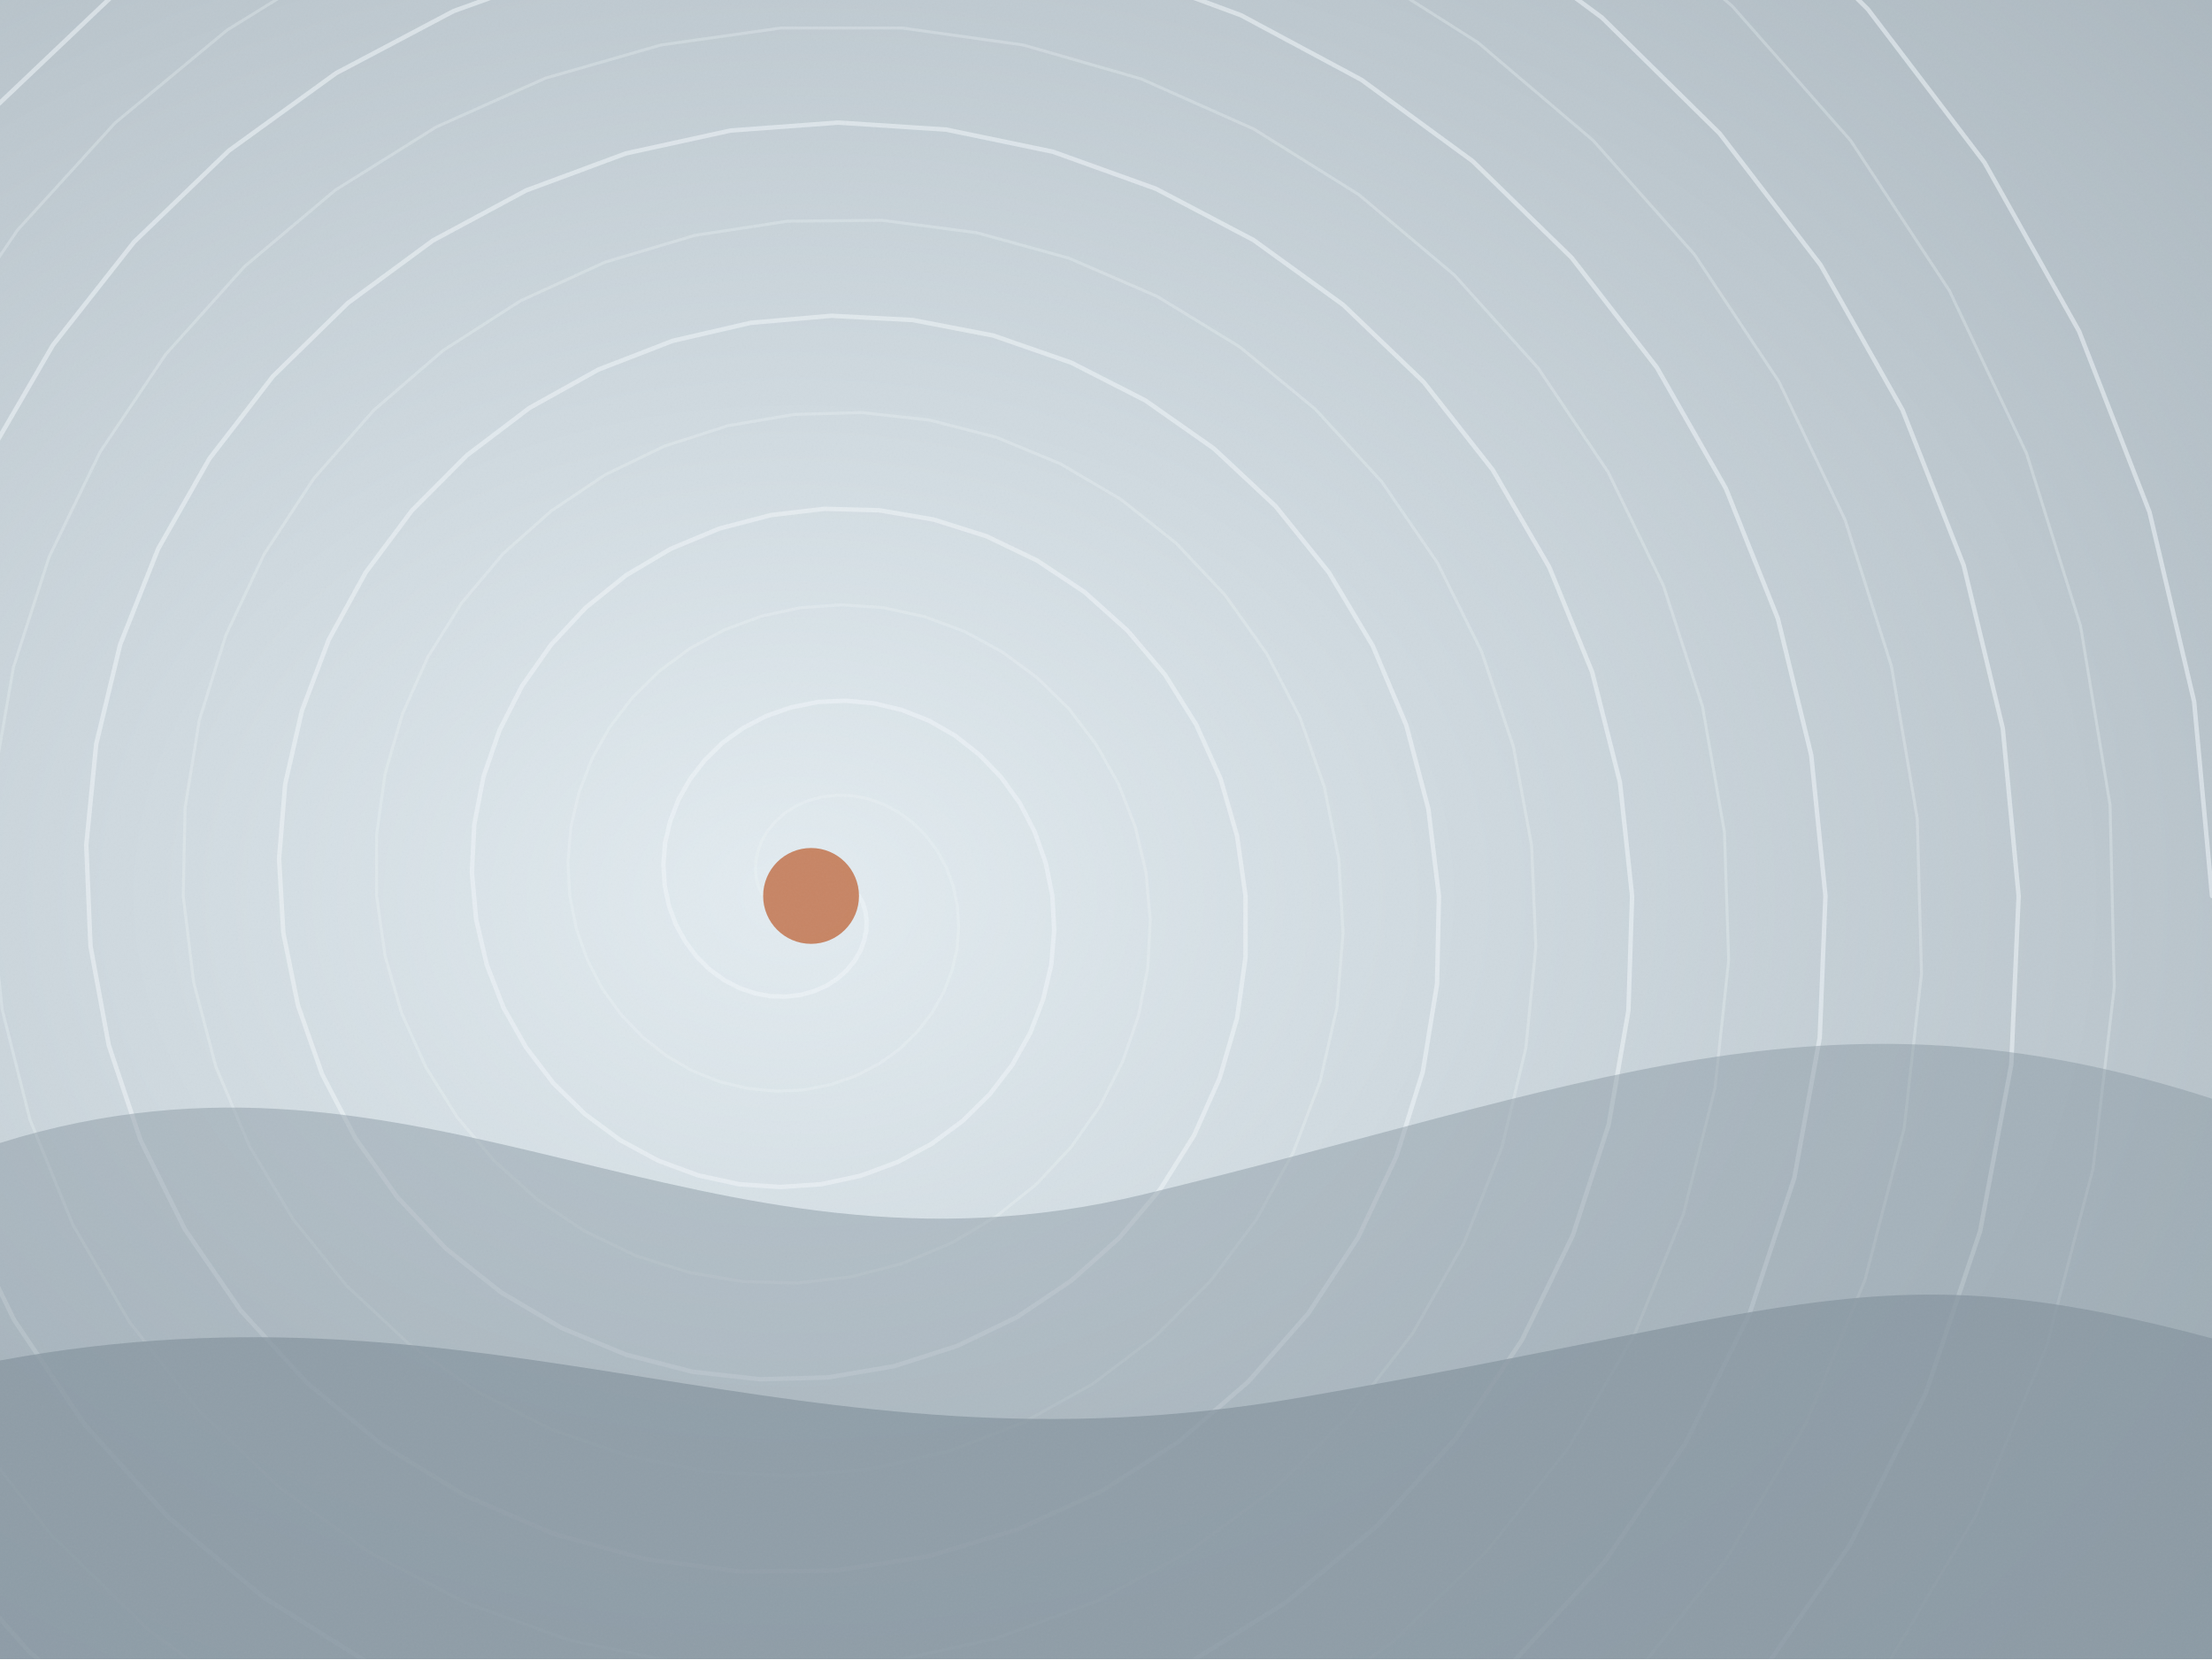
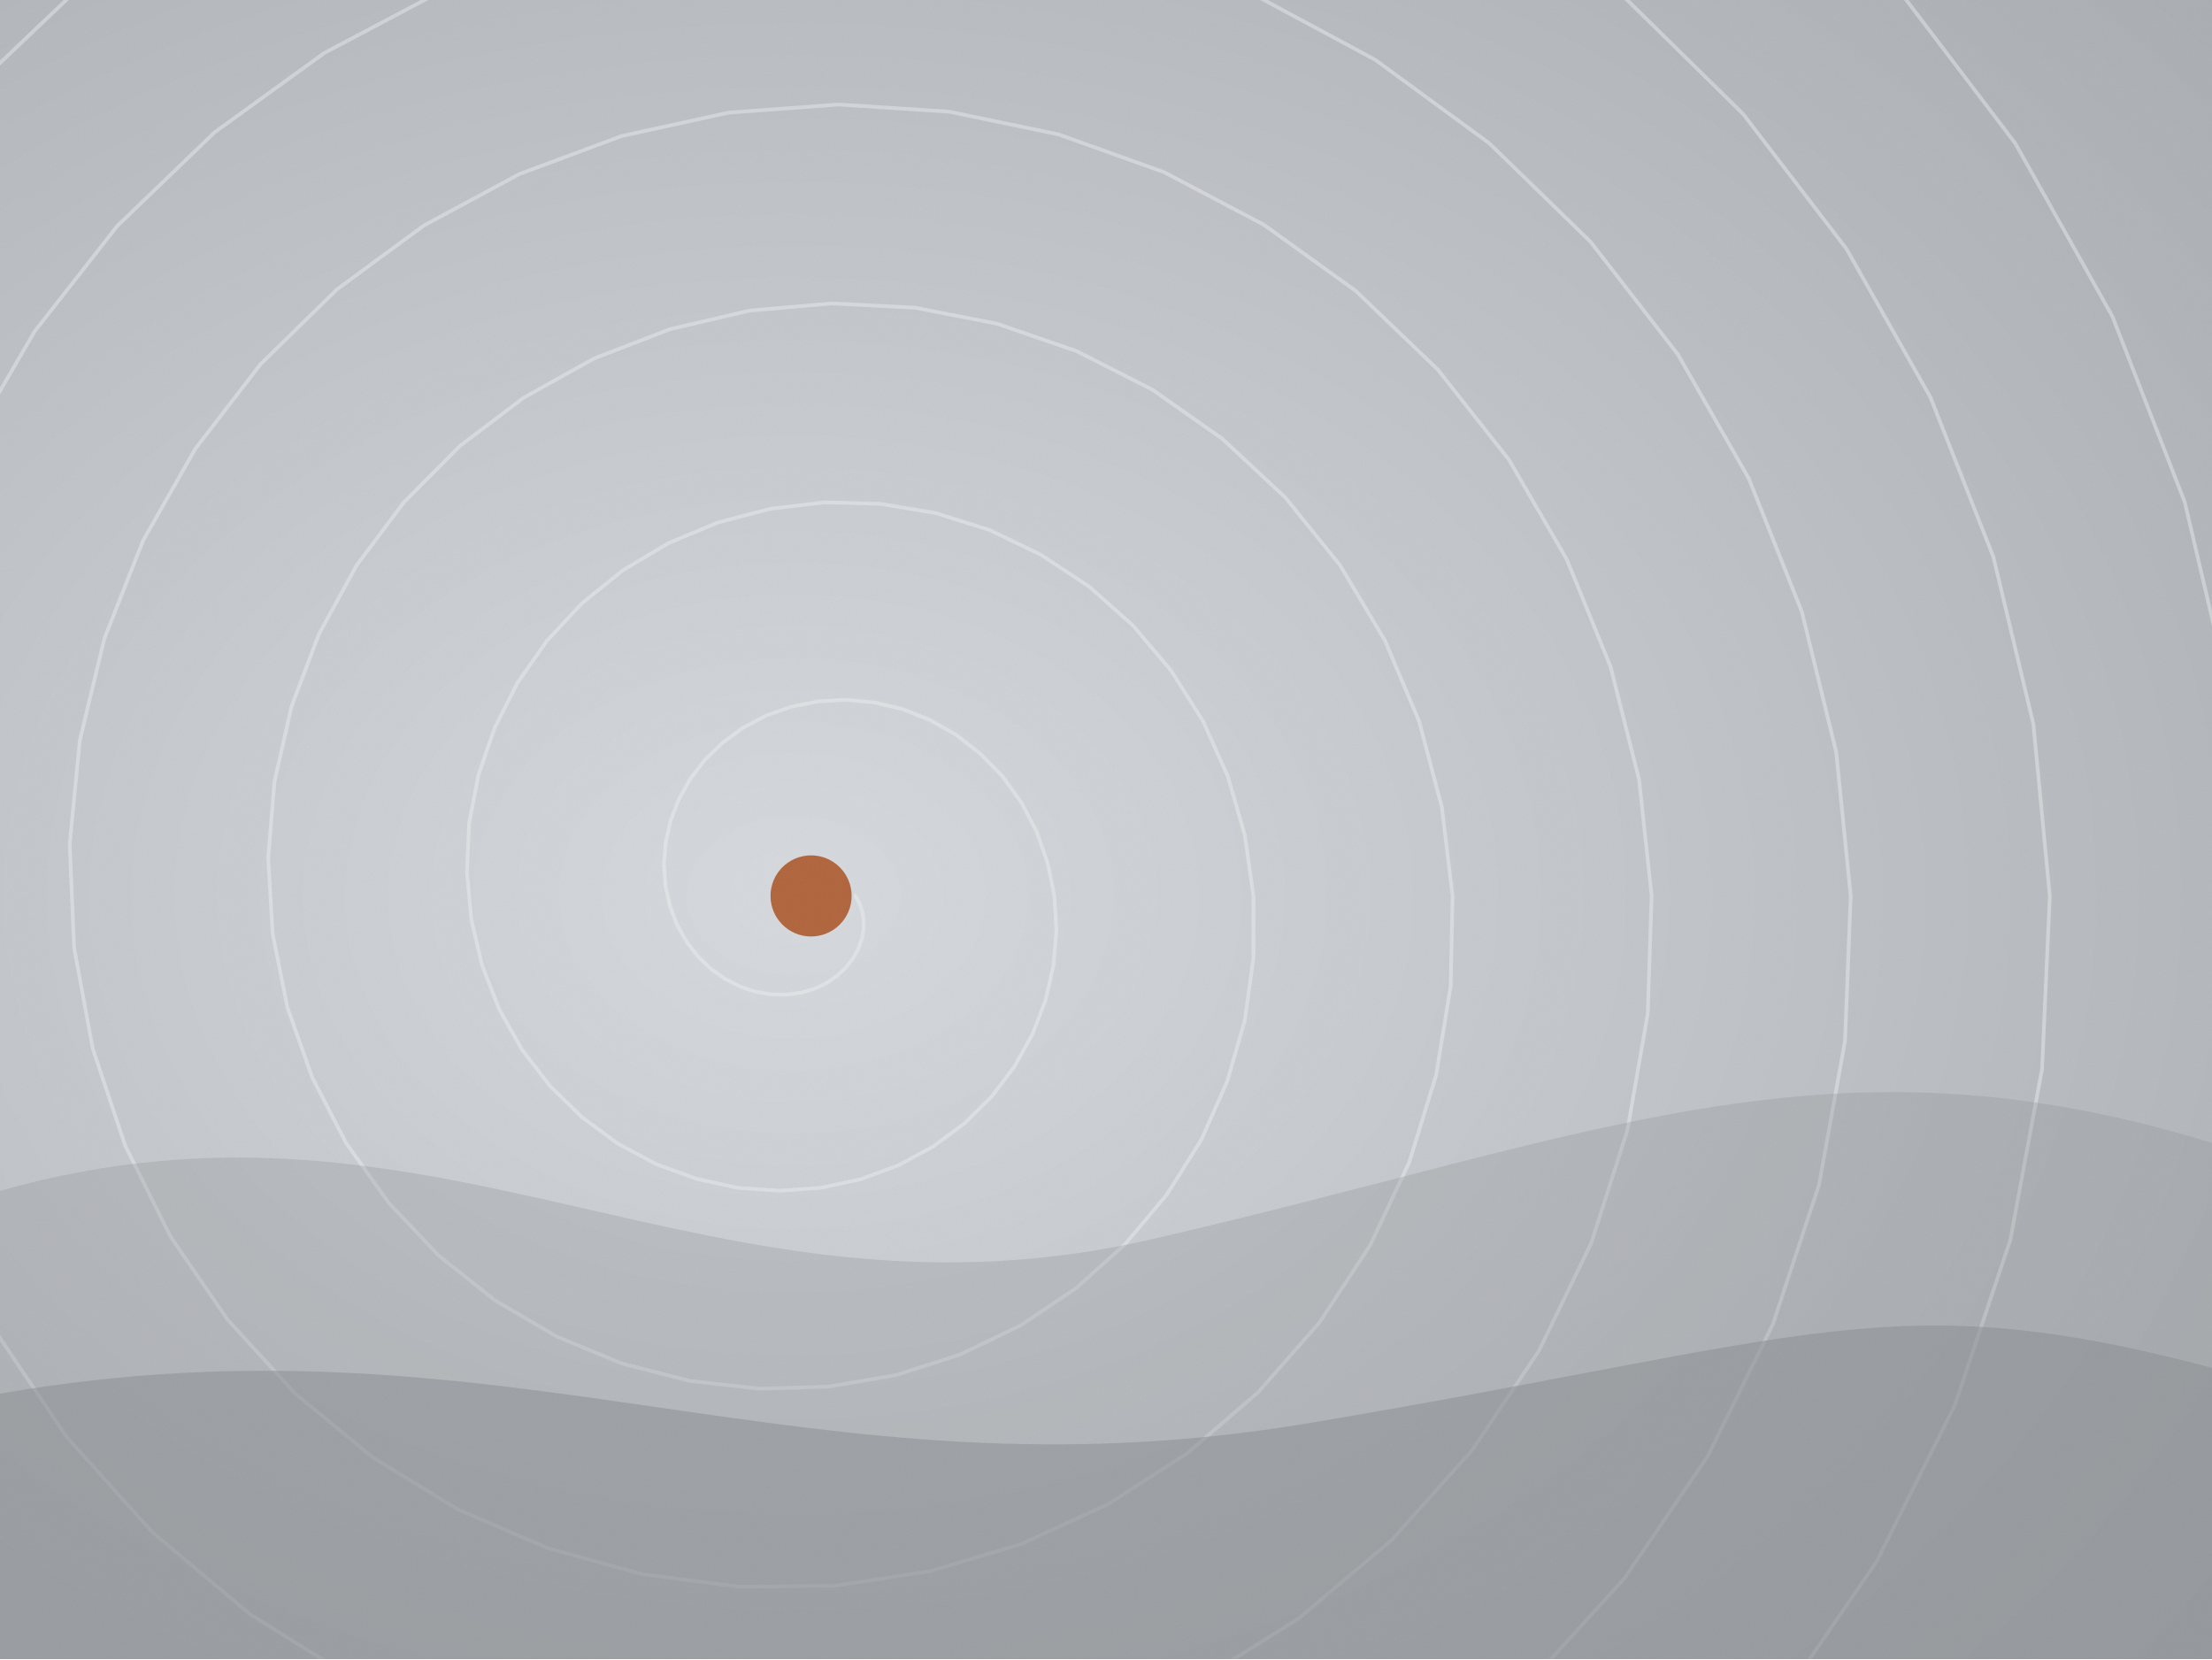
<svg xmlns="http://www.w3.org/2000/svg" viewBox="0 0 1200 900" preserveAspectRatio="xMidYMid slice" role="img" aria-hidden="true">
  <defs>
-     <radialGradient id="g-lecture" cx="36%" cy="54%" r="88%">
-       <stop offset="0" stop-color="#e3ecf1" />
-       <stop offset="1" stop-color="#a9b5bd" />
+     <radialGradient id="g-lecture" cx="36%" cy="54%" r="90%">
+       <stop offset="0" stop-color="#d5d8dc" />
+       <stop offset="1" stop-color="#a6aaae" />
    </radialGradient>
    <filter id="f-lecture">
      <feTurbulence type="fractalNoise" baseFrequency="0.9" numOctaves="3" />
      <feColorMatrix type="saturate" values="0" />
    </filter>
  </defs>
  <rect width="1200" height="900" fill="url(#g-lecture)" />
-   <g fill="none" stroke="#f0f6f9" stroke-linecap="round">
-     <path d="M 466.0 486.0 L 468.1 489.9 L 469.5 494.5 L 470.1 499.4 L 470.0 504.7 L 468.8 510.2 L 466.8 515.7 L 463.7 521.1 L 459.6 526.1 L 454.5 530.7 L 448.6 534.6 L 441.8 537.6 L 434.4 539.7 L 426.4 540.6 L 418.0 540.4 L 409.5 538.8 L 401.0 535.9 L 392.8 531.6 L 385.0 525.9 L 378.0 519.0 L 371.8 510.8 L 366.7 501.6 L 362.9 491.4 L 360.6 480.4 L 359.9 469.0 L 360.8 457.2 L 363.6 445.4 L 368.1 433.7 L 374.4 422.6 L 382.4 412.3 L 392.0 402.9 L 403.2 394.9 L 415.7 388.4 L 429.2 383.7 L 443.7 380.8 L 458.7 380.1 L 474.0 381.5 L 489.2 385.1 L 504.1 391.0 L 518.2 399.1 L 531.3 409.4 L 543.1 421.6 L 553.2 435.6 L 561.3 451.2 L 567.3 468.1 L 570.9 486.0 L 571.9 504.5 L 570.3 523.4 L 565.9 542.1 L 558.9 560.3 L 549.2 577.6 L 536.9 593.6 L 522.3 608.0 L 505.5 620.4 L 486.9 630.4 L 466.8 637.8 L 445.5 642.4 L 423.4 643.9 L 401.0 642.4 L 378.8 637.6 L 357.1 629.6 L 336.5 618.5 L 317.4 604.4 L 300.2 587.6 L 285.4 568.2 L 273.2 546.7 L 264.1 523.4 L 258.3 498.7 L 256.0 473.1 L 257.3 447.2 L 262.3 421.3 L 271.0 396.1 L 283.2 372.1 L 298.9 349.8 L 317.8 329.6 L 339.6 312.1 L 363.9 297.7 L 390.3 286.7 L 418.3 279.4 L 447.3 276.0 L 476.9 276.8 L 506.4 281.8 L 535.2 290.9 L 562.7 304.1 L 588.4 321.2 L 611.6 342.0 L 632.0 366.0 L 648.9 393.0 L 662.1 422.3 L 671.1 453.5 L 675.7 486.0 L 675.7 519.1 L 671.1 552.3 L 661.7 584.7 L 647.8 615.8 L 629.5 645.0 L 607.1 671.6 L 580.9 694.9 L 551.5 714.6 L 519.3 730.1 L 485.0 741.1 L 449.1 747.2 L 412.4 748.2 L 375.6 744.1 L 339.5 734.8 L 304.7 720.4 L 271.9 701.1 L 241.9 677.3 L 215.4 649.2 L 192.8 617.4 L 174.7 582.6 L 161.6 545.2 L 153.7 506.0 L 151.4 465.8 L 154.7 425.4 L 163.8 385.5 L 178.4 346.9 L 198.4 310.5 L 223.5 276.9 L 253.3 247.0 L 287.2 221.3 L 324.6 200.5 L 364.9 184.9 L 407.3 175.1 L 451.0 171.3 L 495.1 173.6 L 538.8 182.0 L 581.1 196.7 L 621.3 217.2 L 658.5 243.3 L 692.0 274.6 L 720.9 310.5 L 744.7 350.3 L 762.9 393.4 L 774.9 438.9 L 780.6 486.0 L 779.6 533.7 L 771.9 581.2 L 757.5 627.4 L 736.7 671.4 L 709.8 712.4 L 677.2 749.5 L 639.6 781.9 L 597.5 808.9 L 551.7 829.8 L 503.2 844.3 L 452.8 852.0 L 401.5 852.5 L 350.3 845.8 L 300.2 832.0 L 252.2 811.2 L 207.4 783.8 L 166.5 750.1 L 130.5 710.8 L 100.2 666.7 L 76.2 618.4 L 59.0 567.0 L 49.1 513.3 L 46.8 458.5 L 52.2 403.6 L 65.2 349.6 L 85.8 297.7 L 113.6 248.8 L 148.1 204.1 L 188.7 164.4 L 234.8 130.5 L 285.4 103.3 L 339.6 83.2 L 396.4 70.8 L 454.7 66.5 L 513.3 70.3 L 571.2 82.3 L 627.1 102.4 L 680.0 130.2 L 728.7 165.4 L 772.3 207.2 L 809.8 254.9 L 840.5 307.7 L 863.7 364.5 L 878.8 424.3 L 885.4 486.0 L 883.4 548.3 L 872.7 610.1 L 853.3 670.0 L 825.6 727.0 L 790.1 779.8 L 747.4 827.4 L 698.2 868.8 L 643.4 903.1 L 584.1 929.6 L 521.4 947.6 L 456.4 956.8 L 390.5 956.8 L 324.9 947.6 L 260.9 929.2 L 199.8 902.0 L 142.8 866.4 L 91.1 822.9 L 45.7 772.5 L 7.6 715.9 L -22.4 654.3 L -43.6 588.8 L -55.5 520.6 L -57.8 451.2 L -50.4 381.8 L -33.3 313.7 L -6.8 248.4 L 28.7 187.2 L 72.7 131.3 L 124.2 81.7 L 182.3 39.7 L 246.1 6.0 L 314.2 -18.5 L 385.4 -33.5 L 458.3 -38.3 L 531.5 -33.0 L 603.6 -17.4 L 673.1 8.2 L 738.6 43.3 L 798.9 87.4 L 852.6 139.8 L 898.8 199.3 L 936.3 265.0 L 964.5 335.6 L 982.6 409.7 L 990.3 486.0 L 987.2 562.9 L 973.4 639.0 L 949.1 712.7 L 914.6 782.5 L 870.5 847.2 L 817.6 905.3 L 756.8 955.7 L 689.4 997.3 L 616.5 1029.3 L 539.6 1050.9 L 460.1 1061.6 L 379.6 1061.1 L 299.5 1049.3 L 221.6 1026.5 L 147.4 992.8 L 78.3 949.0 L 15.7 895.8 L -39.1 834.1 L -85.0 765.1 L -120.9 690.1 L -146.1 610.6 L -160.1 528.0 L -162.4 443.9 L -153.0 360.0 L -131.8 277.9 L -99.4 199.2 L -56.1 125.6 L -2.8 58.4 L 59.6 -0.9 L 129.9 -51.1 L 206.8 -91.2 L 288.8 -120.3 L 374.4 -137.7 L 462.0 -143.1 L 549.7 -136.2 L 636.0 -117.1 L 719.0 -86.1 L 797.2 -43.6 L 869.0 9.5 L 932.9 72.4 L 987.7 143.8 L 1032.1 222.4 L 1065.3 306.7 L 1086.5 395.1 L 1095.1 486.0 L 1091.1 577.5 L 1074.2 667.9 L 1044.9 755.3 L 1003.5 838.1 L 950.8 914.6 L 887.7 983.3 L 815.5 1042.7 L 735.4 1091.6 L 648.9 1129.0 L 557.8 1154.1 L 463.8 1166.4 L 368.6 1165.4 L 274.2 1151.1 L 182.4 1123.7 L 95.0 1083.6 L 13.7 1031.6 L -59.8 968.6 L -124.0 895.7 L -177.5 814.4 L -219.4 726.0 L -248.7 632.4 L -264.7 535.3 L -267.0 436.6 L -255.5 338.2 L -230.4 242.0 L -191.9 150.0 L -140.9 63.9 L -78.2 -14.4 L -4.9 -83.5 L 77.5 -141.9 L 167.5 -188.4 L 263.5 -222.0 L 363.5 -242.0 L 465.6 -247.9 L 567.9 -239.5 L 668.4 -216.9 L 765.0 -180.3 L 855.9 -130.5 L 939.2 -68.4 L 1013.3 5.0 L 1076.6 88.2 L 1127.9 179.7 L 1166.1 277.8 L 1190.3 380.6 L 1200.0 486.0" stroke-width="2.4" stroke-opacity=".55" />
-     <path d="M 414.0 486.0 L 411.9 482.1 L 410.5 477.5 L 409.9 472.6 L 410.0 467.3 L 411.2 461.8 L 413.2 456.3 L 416.3 450.9 L 420.4 445.9 L 425.5 441.3 L 431.4 437.4 L 438.2 434.4 L 445.6 432.3 L 453.6 431.4 L 462.0 431.6 L 470.5 433.2 L 479.0 436.1 L 487.2 440.4 L 495.0 446.1 L 502.0 453.0 L 508.2 461.2 L 513.3 470.4 L 517.1 480.6 L 519.4 491.6 L 520.1 503.0 L 519.2 514.8 L 516.4 526.6 L 511.9 538.3 L 505.6 549.4 L 497.6 559.7 L 488.0 569.1 L 476.8 577.1 L 464.3 583.6 L 450.8 588.3 L 436.3 591.2 L 421.3 591.9 L 406.0 590.5 L 390.8 586.9 L 375.9 581.0 L 361.8 572.9 L 348.7 562.6 L 336.9 550.4 L 326.8 536.4 L 318.7 520.8 L 312.7 503.9 L 309.1 486.0 L 308.1 467.5 L 309.7 448.6 L 314.1 429.9 L 321.1 411.7 L 330.8 394.4 L 343.1 378.4 L 357.7 364.0 L 374.5 351.6 L 393.1 341.6 L 413.2 334.2 L 434.5 329.6 L 456.6 328.1 L 479.0 329.6 L 501.2 334.4 L 522.9 342.4 L 543.5 353.5 L 562.6 367.6 L 579.8 384.4 L 594.6 403.8 L 606.8 425.3 L 615.9 448.6 L 621.7 473.3 L 624.0 498.9 L 622.7 524.8 L 617.7 550.7 L 609.0 575.9 L 596.8 599.9 L 581.1 622.2 L 562.2 642.4 L 540.4 659.9 L 516.1 674.3 L 489.7 685.3 L 461.7 692.6 L 432.7 696.0 L 403.1 695.2 L 373.6 690.2 L 344.8 681.1 L 317.3 667.9 L 291.6 650.8 L 268.4 630.0 L 248.0 606.0 L 231.1 579.0 L 217.9 549.7 L 208.9 518.5 L 204.3 486.0 L 204.3 452.9 L 208.9 419.7 L 218.3 387.3 L 232.2 356.2 L 250.5 327.0 L 272.9 300.4 L 299.1 277.1 L 328.5 257.4 L 360.7 241.9 L 395.0 230.9 L 430.9 224.8 L 467.6 223.8 L 504.4 227.9 L 540.5 237.2 L 575.3 251.6 L 608.1 270.9 L 638.1 294.7 L 664.6 322.8 L 687.2 354.6 L 705.3 389.4 L 718.4 426.8 L 726.3 466.0 L 728.6 506.2 L 725.3 546.6 L 716.2 586.5 L 701.6 625.1 L 681.6 661.5 L 656.5 695.1 L 626.7 725.0 L 592.8 750.7 L 555.4 771.5 L 515.1 787.1 L 472.7 796.9 L 429.0 800.7 L 384.9 798.4 L 341.2 790.0 L 298.9 775.3 L 258.7 754.8 L 221.5 728.7 L 188.0 697.4 L 159.1 661.5 L 135.3 621.7 L 117.1 578.6 L 105.1 533.1 L 99.4 486.0 L 100.4 438.3 L 108.1 390.8 L 122.5 344.6 L 143.3 300.6 L 170.2 259.6 L 202.8 222.5 L 240.4 190.1 L 282.5 163.1 L 328.3 142.2 L 376.8 127.7 L 427.2 120.0 L 478.5 119.5 L 529.7 126.2 L 579.8 140.0 L 627.8 160.8 L 672.6 188.2 L 713.5 221.9 L 749.5 261.2 L 779.8 305.3 L 803.8 353.6 L 821.0 405.0 L 830.9 458.7 L 833.2 513.5 L 827.8 568.4 L 814.8 622.4 L 794.2 674.3 L 766.4 723.2 L 731.9 767.9 L 691.3 807.6 L 645.2 841.5 L 594.6 868.7 L 540.4 888.8 L 483.6 901.2 L 425.3 905.5 L 366.7 901.7 L 308.8 889.7 L 252.9 869.6 L 200.0 841.8 L 151.3 806.6 L 107.7 764.8 L 70.2 717.1 L 39.5 664.3 L 16.3 607.5 L 1.2 547.7 L -5.4 486.0 L -3.4 423.7 L 7.3 361.9 L 26.7 302.0 L 54.4 245.0 L 89.9 192.2 L 132.6 144.6 L 181.8 103.2 L 236.6 68.9 L 295.9 42.4 L 358.6 24.4 L 423.6 15.2 L 489.5 15.2 L 555.1 24.4 L 619.1 42.8 L 680.2 70.0 L 737.2 105.6 L 788.9 149.1 L 834.3 199.5 L 872.4 256.1 L 902.4 317.7 L 923.6 383.2 L 935.5 451.4 L 937.8 520.8 L 930.4 590.2 L 913.3 658.3 L 886.8 723.6 L 851.3 784.8 L 807.3 840.7 L 755.8 890.3 L 697.7 932.3 L 633.9 966.0 L 565.8 990.5 L 494.6 1005.5 L 421.7 1010.3 L 348.5 1005.0 L 276.4 989.4 L 206.9 963.8 L 141.4 928.7 L 81.1 884.6 L 27.4 832.2 L -18.8 772.7 L -56.3 707.0 L -84.5 636.4 L -102.6 562.3 L -110.3 486.0 L -107.2 409.1 L -93.4 333.0 L -69.1 259.3 L -34.6 189.5 L 9.5 124.8 L 62.4 66.7 L 123.2 16.3 L 190.6 -25.3 L 263.5 -57.3 L 340.4 -78.9 L 419.9 -89.6 L 500.4 -89.1 L 580.5 -77.3 L 658.4 -54.5 L 732.6 -20.8 L 801.7 23.0 L 864.3 76.2 L 919.1 137.9 L 965.0 206.9 L 1000.9 281.9 L 1026.1 361.4 L 1040.1 444.0 L 1042.4 528.1 L 1033.0 612.0 L 1011.8 694.1 L 979.4 772.8 L 936.1 846.4 L 882.8 913.6 L 820.4 972.9 L 750.1 1023.1 L 673.2 1063.2 L 591.2 1092.3 L 505.6 1109.7 L 418.0 1115.1 L 330.3 1108.2 L 244.0 1089.1 L 161.0 1058.1 L 82.8 1015.6 L 11.0 962.5 L -52.9 899.6 L -107.7 828.2 L -152.1 749.6 L -185.3 665.3 L -206.5 576.9 L -215.1 486.0 L -211.1 394.5 L -194.2 304.1 L -164.9 216.7 L -123.5 133.9 L -70.8 57.4 L -7.7 -11.3 L 64.5 -70.7 L 144.6 -119.6 L 231.1 -157.0 L 322.2 -182.1 L 416.2 -194.4 L 511.4 -193.4 L 605.8 -179.1 L 697.6 -151.7 L 785.0 -111.6 L 866.3 -59.6 L 939.8 3.4 L 1004.0 76.3 L 1057.5 157.6 L 1099.4 246.0 L 1128.7 339.6 L 1144.7 436.7 L 1147.0 535.4 L 1135.5 633.8 L 1110.4 730.0 L 1071.9 822.0 L 1020.9 908.1 L 958.2 986.4 L 884.9 1055.5 L 802.5 1113.9 L 712.5 1160.4 L 616.5 1194.0 L 516.5 1214.0 L 414.4 1219.9 L 312.1 1211.5 L 211.6 1188.9 L 115.0 1152.3 L 24.1 1102.5 L -59.2 1040.4 L -133.3 967.0 L -196.6 883.8 L -247.9 792.3 L -286.1 694.2 L -310.3 591.4 L -320.0 486.0" stroke-width="1.6" stroke-opacity=".28" />
-   </g>
-   <path d="M0 620 C 230 548 380 706 620 648 S 990 528 1200 596 L1200 900 L0 900 Z" fill="#8795a0" fill-opacity=".45" />
-   <path d="M0 738 C 270 688 430 806 706 758 S 1020 678 1200 726 L1200 900 L0 900 Z" fill="#8795a0" fill-opacity=".75" />
-   <circle cx="440" cy="486" r="26" fill="#c47a56" fill-opacity=".9" />
-   <rect width="1200" height="900" filter="url(#f-lecture)" opacity=".045" />
+   <path d="M 464.0 486.0 L 466.1 489.7 L 467.7 493.9 L 468.5 498.7 L 468.5 503.8 L 467.6 509.1 L 465.7 514.5 L 462.8 519.8 L 458.9 524.8 L 454.1 529.4 L 448.3 533.3 L 441.8 536.4 L 434.5 538.5 L 426.6 539.6 L 418.4 539.4 L 410.0 538.0 L 401.6 535.2 L 393.4 531.0 L 385.6 525.5 L 378.5 518.7 L 372.3 510.6 L 367.2 501.5 L 363.4 491.4 L 361.0 480.5 L 360.2 469.0 L 361.1 457.3 L 363.7 445.4 L 368.2 433.8 L 374.4 422.6 L 382.4 412.2 L 392.0 402.9 L 403.1 394.8 L 415.6 388.2 L 429.2 383.4 L 443.7 380.5 L 458.8 379.6 L 474.1 381.0 L 489.4 384.6 L 504.4 390.5 L 518.7 398.6 L 531.9 408.9 L 543.8 421.1 L 554.0 435.2 L 562.3 450.9 L 568.3 468.0 L 572.0 486.0 L 573.1 504.7 L 571.5 523.7 L 567.2 542.6 L 560.1 561.0 L 550.3 578.6 L 538.0 594.8 L 523.2 609.4 L 506.3 621.9 L 487.5 632.1 L 467.1 639.6 L 445.5 644.3 L 423.2 645.9 L 400.5 644.4 L 378.0 639.5 L 356.0 631.5 L 335.1 620.3 L 315.7 606.0 L 298.3 589.0 L 283.2 569.4 L 270.9 547.6 L 261.6 523.9 L 255.7 498.9 L 253.3 472.9 L 254.5 446.6 L 259.6 420.3 L 268.4 394.7 L 280.8 370.3 L 296.7 347.6 L 315.9 327.1 L 338.0 309.3 L 362.7 294.6 L 389.5 283.4 L 417.9 276.0 L 447.5 272.5 L 477.5 273.3 L 507.5 278.3 L 536.8 287.5 L 564.8 301.0 L 591.0 318.3 L 614.7 339.4 L 635.4 363.9 L 652.7 391.3 L 666.1 421.2 L 675.3 452.9 L 680.0 486.0 L 680.0 519.7 L 675.3 553.5 L 665.8 586.5 L 651.7 618.3 L 633.0 648.0 L 610.2 675.1 L 583.6 698.9 L 553.6 719.0 L 520.8 734.8 L 485.8 746.0 L 449.3 752.2 L 411.9 753.3 L 374.4 749.1 L 337.5 739.7 L 302.0 725.0 L 268.6 705.4 L 238.0 681.1 L 210.9 652.5 L 187.8 620.1 L 169.4 584.5 L 155.9 546.4 L 147.9 506.4 L 145.5 465.4 L 148.9 424.1 L 158.1 383.4 L 173.0 344.0 L 193.4 306.8 L 219.0 272.6 L 249.4 242.0 L 284.0 215.8 L 322.2 194.5 L 363.4 178.6 L 406.6 168.5 L 451.2 164.6 L 496.3 166.9 L 540.9 175.6 L 584.1 190.5 L 625.2 211.4 L 663.2 238.1 L 697.4 270.0 L 727.0 306.7 L 751.3 347.4 L 769.9 391.4 L 782.2 437.9 L 788.0 486.0 L 787.0 534.8 L 779.1 583.2 L 764.5 630.5 L 743.3 675.5 L 715.8 717.4 L 682.5 755.3 L 644.0 788.4 L 601.0 816.0 L 554.2 837.5 L 504.6 852.3 L 453.1 860.2 L 400.6 860.7 L 348.3 853.9 L 297.1 839.8 L 248.0 818.6 L 202.1 790.5 L 160.3 756.1 L 123.5 715.9 L 92.5 670.8 L 67.9 621.4 L 50.3 568.8 L 40.2 514.0 L 37.8 457.9 L 43.3 401.7 L 56.6 346.5 L 77.6 293.3 L 106.0 243.4 L 141.3 197.6 L 182.9 156.9 L 230.0 122.3 L 281.8 94.4 L 337.2 73.8 L 395.3 61.1 L 455.0 56.7 L 515.0 60.6 L 574.2 72.9 L 631.5 93.4 L 685.6 121.9 L 735.5 157.8 L 780.1 200.6 L 818.6 249.4 L 850.0 303.5 L 873.7 361.6 L 889.2 422.9 L 896.0 486.0 L 893.9 549.8 L 882.9 613.0 L 863.2 674.4 L 834.9 732.7 L 798.5 786.8 L 754.8 835.6 L 704.4 878.0 L 648.3 913.1 L 587.6 940.2 L 523.4 958.7 L 456.8 968.1 L 389.3 968.1 L 322.1 958.7 L 256.6 939.9 L 194.0 912.1 L 135.6 875.6 L 82.6 831.1 L 36.1 779.4 L -2.9 721.5 L -33.6 658.4 L -55.3 591.3 L -67.6 521.5 L -70.0 450.3 L -62.4 379.2 L -44.9 309.5 L -17.7 242.6 L 18.7 179.9 L 63.6 122.6 L 116.4 71.8 L 176.0 28.7 L 241.3 -5.8 L 311.1 -31.0 L 384.1 -46.3 L 458.8 -51.3 L 533.8 -45.8 L 607.6 -29.9 L 678.8 -3.7 L 746.0 32.4 L 807.8 77.6 L 862.9 131.2 L 910.2 192.2 L 948.7 259.5 L 977.5 331.9 L 996.1 407.8 L 1004.0 486.0 L 1000.9 564.8 L 986.8 642.8 L 961.8 718.3 L 926.4 790.0 L 881.2 856.2 L 827.0 915.8 L 764.8 967.5 L 695.7 1010.2 L 621.0 1042.9 L 542.1 1065.1 L 460.6 1076.0 L 378.0 1075.6 L 296.0 1063.5 L 216.1 1040.1 L 140.0 1005.6 L 69.1 960.7 L 4.9 906.1 L -51.2 842.9 L -98.2 772.2 L -135.1 695.3 L -161.0 613.7 L -175.3 529.0 L -177.7 442.8 L -168.0 356.8 L -146.4 272.6 L -113.1 191.9 L -68.7 116.4 L -14.0 47.5 L 49.9 -13.3 L 122.0 -64.8 L 200.9 -105.9 L 285.0 -135.8 L 372.8 -153.7 L 462.5 -159.2 L 552.5 -152.2 L 641.0 -132.6 L 726.2 -100.7 L 806.4 -57.2 L 880.0 -2.7 L 945.6 61.8 L 1001.7 135.0 L 1047.3 215.6 L 1081.4 302.1 L 1103.1 392.8 L 1112.0 486.0 L 1107.8 579.9 L 1090.6 672.6 L 1060.5 762.3 L 1018.0 847.2 L 964.0 925.7 L 899.3 996.1 L 825.2 1057.0 L 743.0 1107.2 L 654.3 1145.7 L 560.9 1171.4 L 464.4 1184.0 L 366.7 1183.0 L 269.9 1168.3 L 175.7 1140.2 L 86.0 1099.1 L 2.6 1045.8 L -72.7 981.2 L -138.6 906.4 L -193.6 822.9 L -236.6 732.3 L -266.6 636.2 L -283.0 536.6 L -285.4 435.3 L -273.7 334.3 L -247.9 235.6 L -208.4 141.2 L -156.1 52.9 L -91.7 -27.5 L -16.6 -98.4 L 68.0 -158.3 L 160.4 -206.1 L 258.8 -240.6 L 361.5 -261.1 L 466.3 -267.1 L 571.3 -258.5 L 674.4 -235.3 L 773.5 -197.8 L 866.8 -146.7 L 952.3 -83.0 L 1028.3 -7.7 L 1093.3 77.8 L 1146.0 171.7 L 1185.2 272.3 L 1210.0 377.8 L 1220.0 486.0" fill="none" stroke="#f0f2f4" stroke-width="2" stroke-opacity=".42" stroke-linecap="round" />
+   <path d="M0 646 C 240 578 384 728 626 672 S 992 556 1200 620 L1200 900 L0 900 Z" fill="#888c90" fill-opacity=".28" />
+   <path d="M0 756 C 276 708 436 818 710 772 S 1026 696 1200 742 L1200 900 L0 900 Z" fill="#888c90" fill-opacity=".5" />
+   <circle cx="440" cy="486" r="22" fill="#b0653c" />
+   <rect width="1200" height="900" filter="url(#f-lecture)" opacity=".04" />
</svg>
